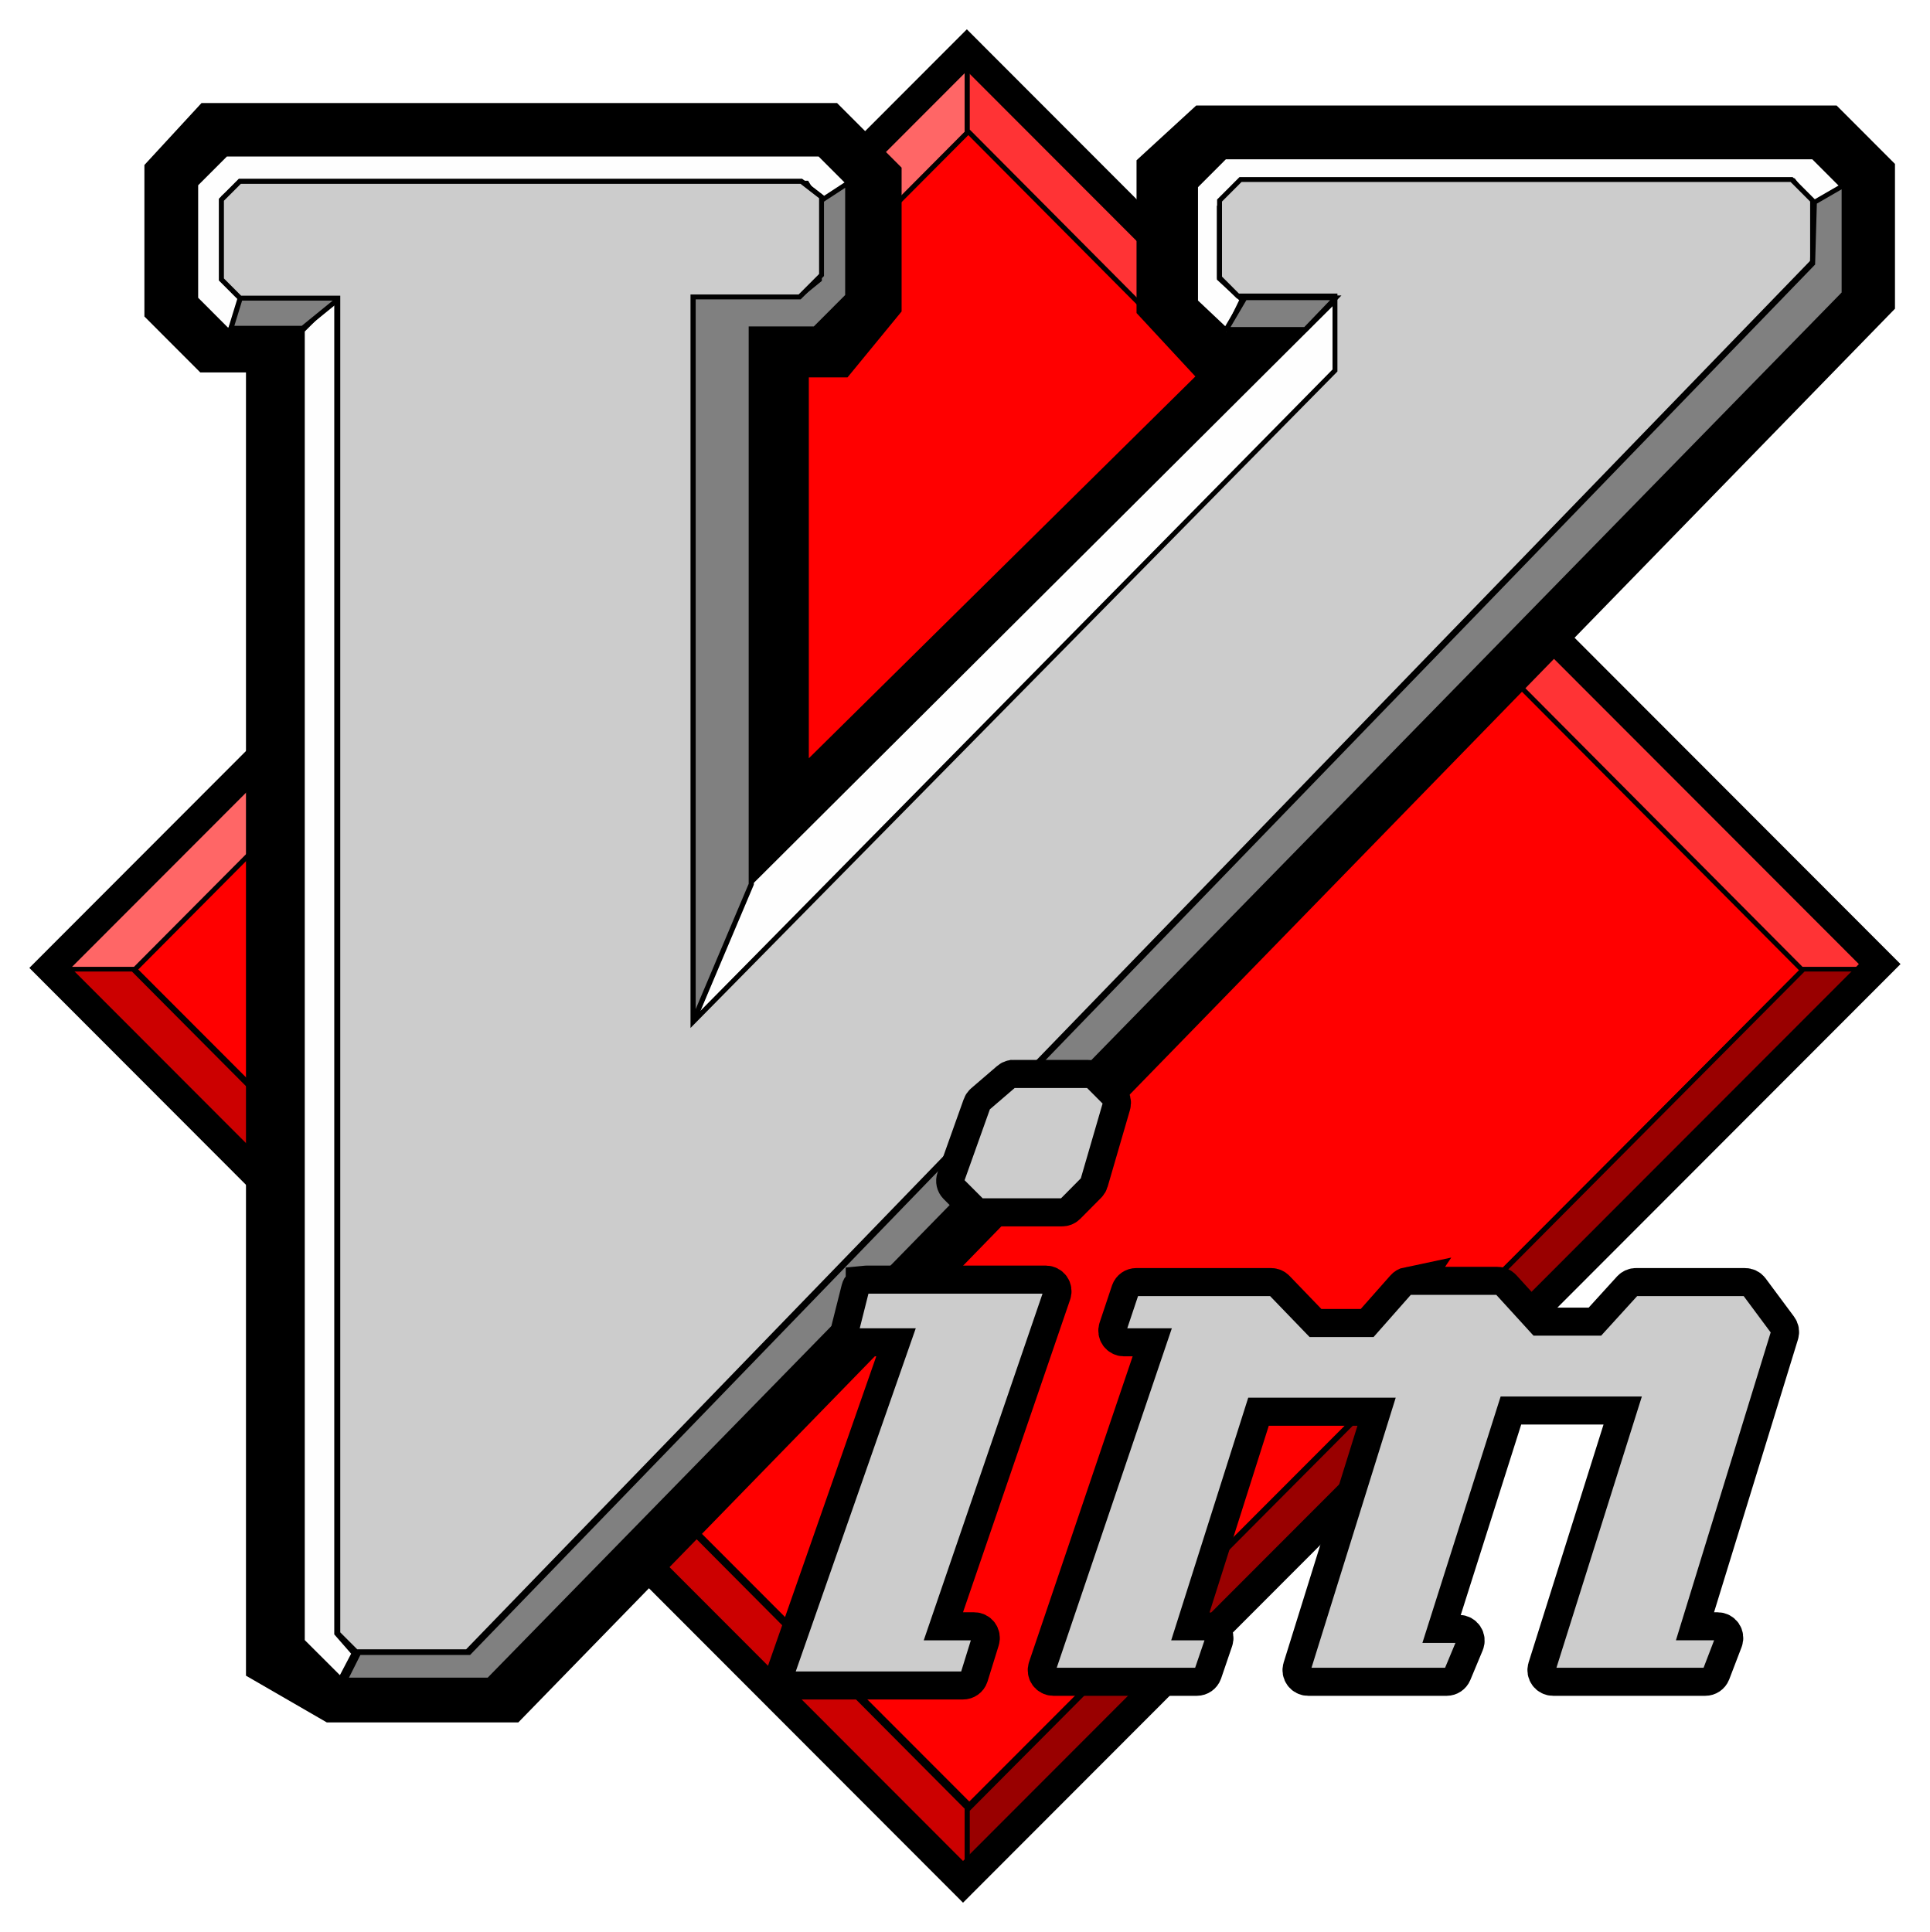
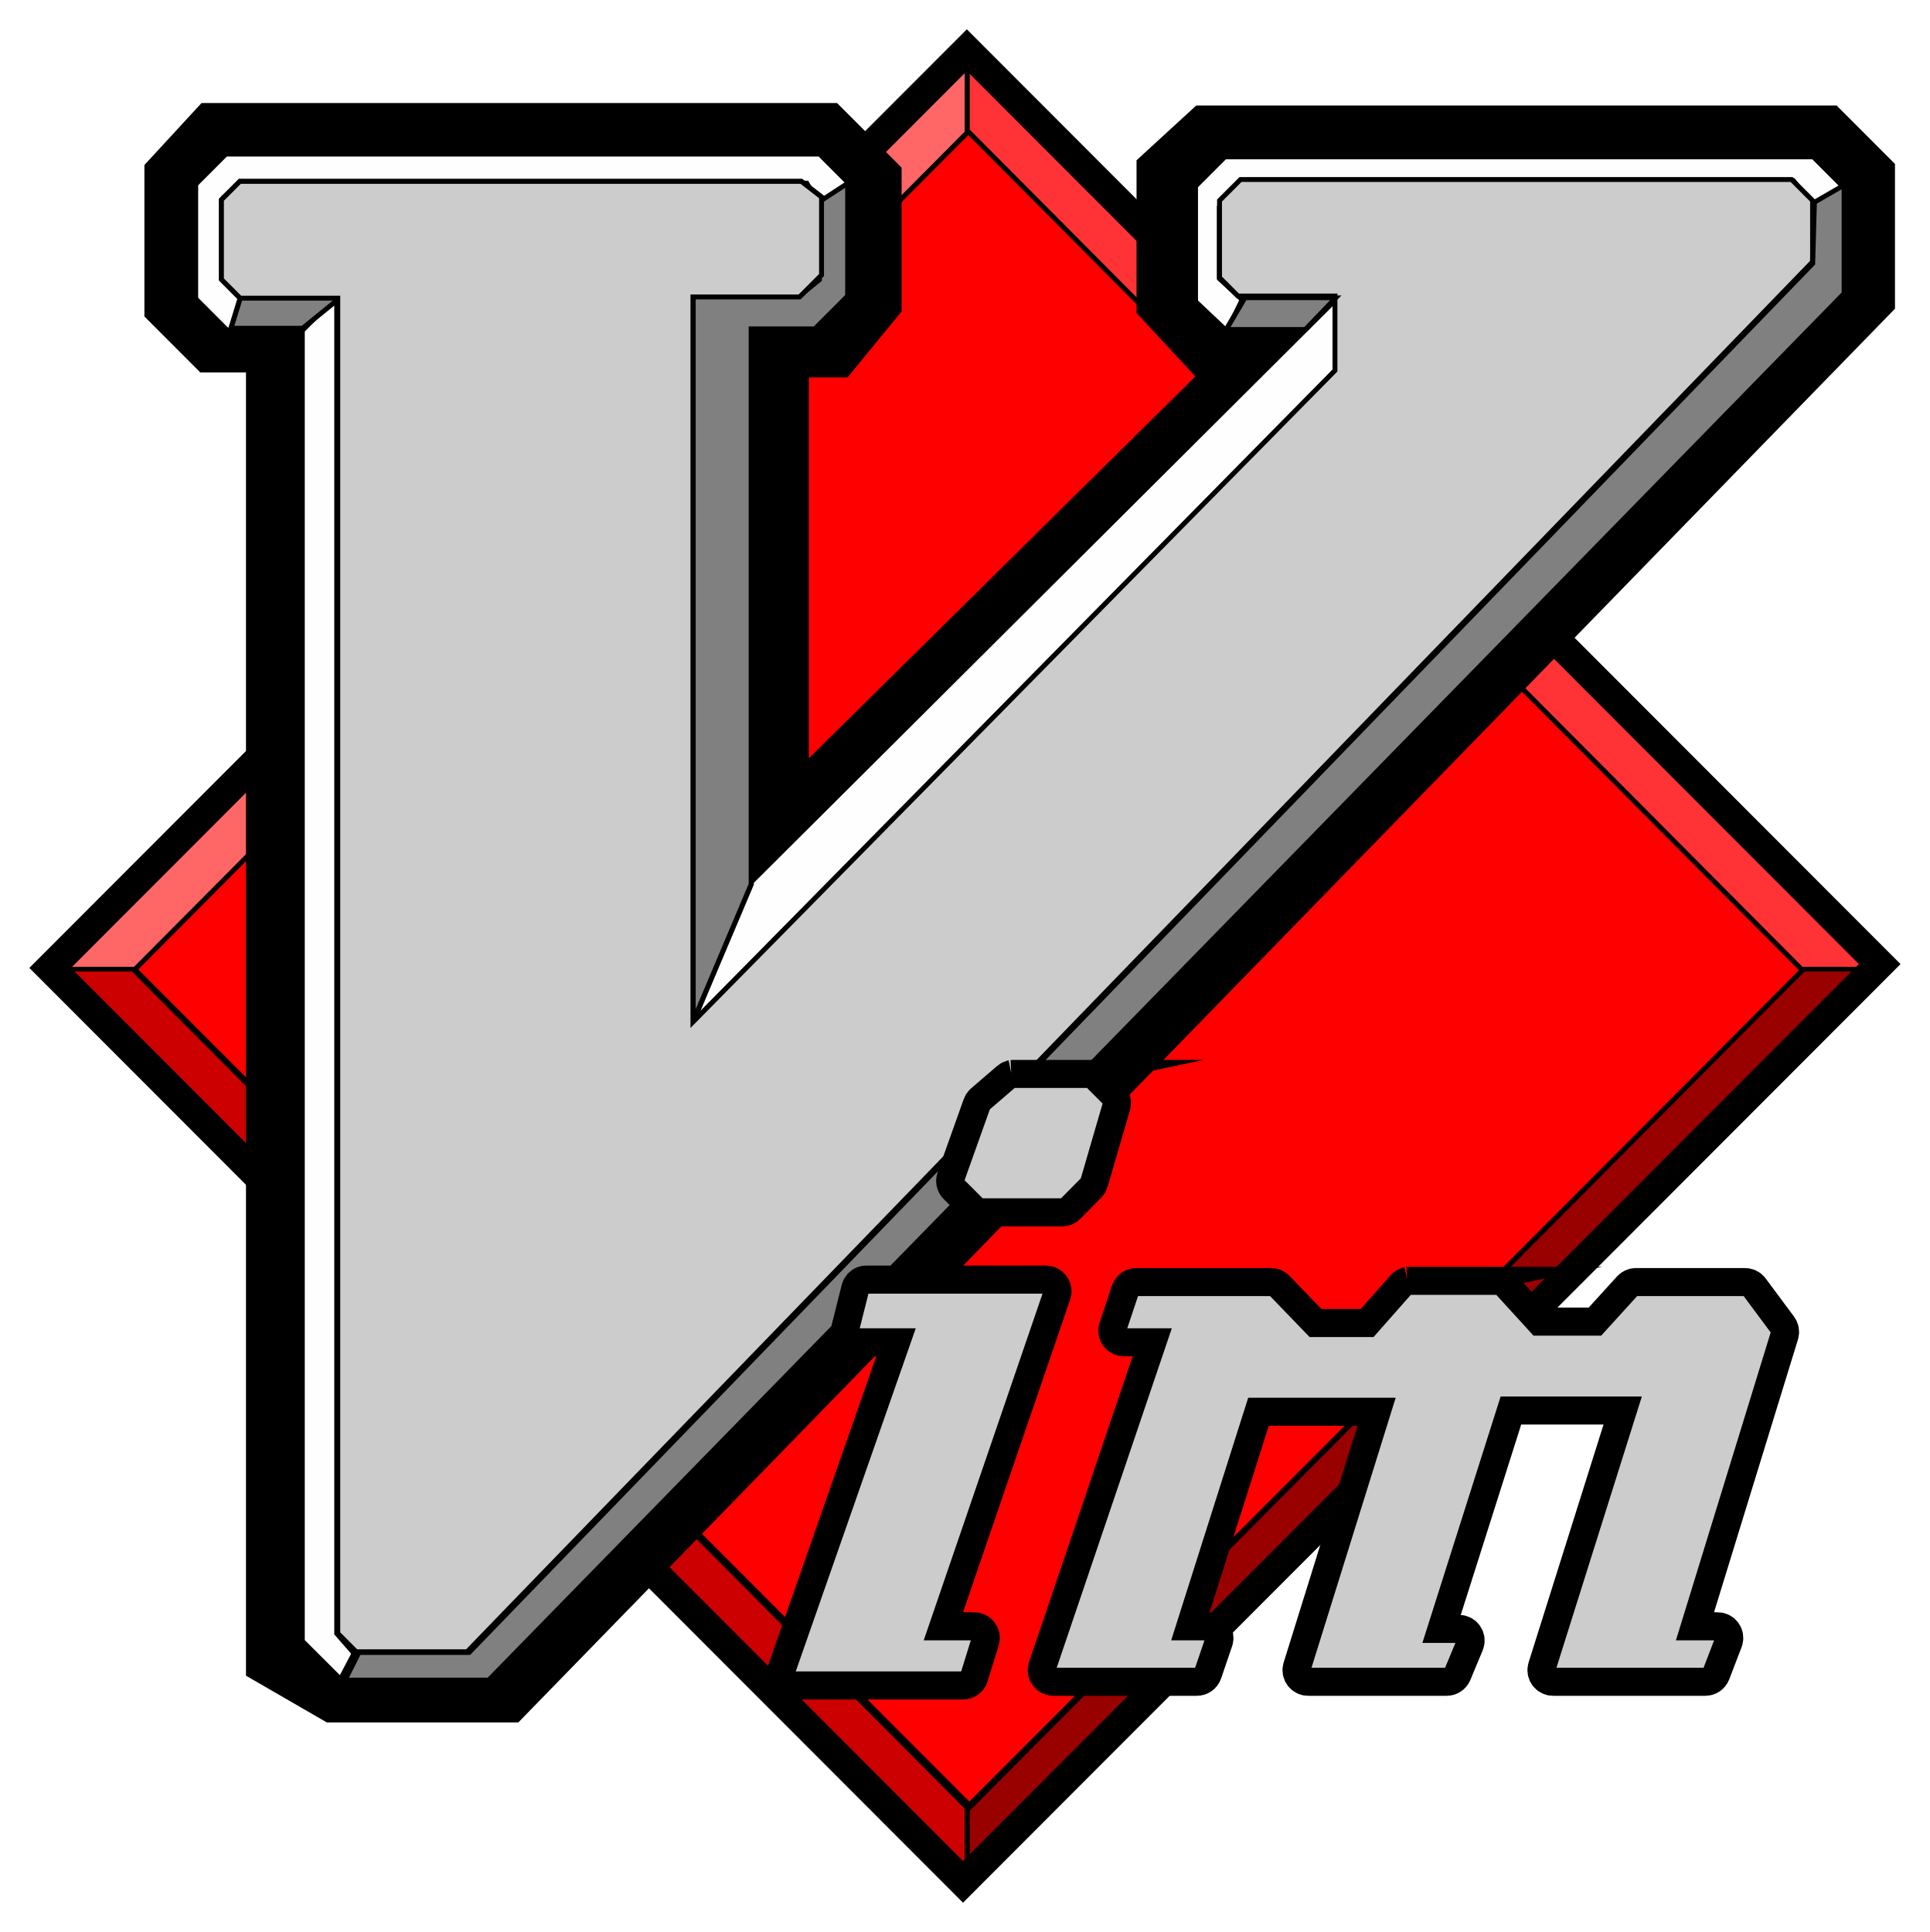
- <svg xmlns="http://www.w3.org/2000/svg" width="544.17" height="544.864" version="1.1" id="svg920">
-   <defs id="defs924" />
-   <g id="layer1" transform="translate(-69.98099,-160.3329)">
-     <g id="g3699" transform="matrix(1.532388,0,0,1.393967,-54.91214,-41.7924)">
-       <path id="path2836" d="M 260.507,170.695 105.984,340.791 259.864,510.178 414.387,340.082 260.507,170.695 z" style="fill:#ff0000;fill-opacity:1;stroke:#000000;stroke-width:0.946px;stroke-linecap:butt;stroke-linejoin:miter;stroke-opacity:1" />
-       <path id="path2838" d="m 259.864,171.404 0,-14.883 -168.044,184.979 14.165,0 153.879,-170.096 z" style="fill:#ff6666;fill-opacity:1;stroke:#000000;stroke-width:0.946px;stroke-linecap:butt;stroke-linejoin:miter;stroke-opacity:1" />
-       <path style="fill:#ff3335;fill-opacity:1;stroke:#000000;stroke-width:0.946px;stroke-linecap:butt;stroke-linejoin:miter;stroke-opacity:1" d="m 259.477,171.404 0,-14.883 168.044,184.979 -14.165,0 -153.879,-170.096 z" id="path2840" />
-       <path style="fill:#cc0000;fill-opacity:1;stroke:#000000;stroke-width:0.946px;stroke-linecap:butt;stroke-linejoin:miter;stroke-opacity:1" d="m 259.864,511.17 0,14.883 -168.044,-184.979 14.165,0 153.879,170.096 z" id="path2842" />
-       <path id="path3650" d="m 122.994,175.306 108.354,0 6.601,7.267 0,22.301 -5.236,7.016 -11.837,0 0,110.754 101.98,-110.754 -16.845,0 -5.918,-7.016 0,-23.554 5.463,-5.513 109.72,0 5.463,6.014 0,22.051 -248.121,280.143 -28.227,0 -8.17,-5.193 0,-267.934 -13.683,0 -5.008,-5.513 0,-23.554 5.463,-6.515 z" style="fill:none;stroke:#000000;stroke-width:18.914;stroke-linecap:butt;stroke-linejoin:miter;stroke-miterlimit:4;stroke-opacity:1;stroke-dasharray:none" />
-       <path id="path2844" d="m 259.477,511.17 0,14.883 168.044,-184.979 -14.165,0 -153.879,170.096 z" style="fill:#990000;fill-opacity:1;stroke:#000000;stroke-width:0.946px;stroke-linecap:butt;stroke-linejoin:miter;stroke-opacity:1" />
-       <path style="fill:none;stroke:#000000;stroke-width:5.674;stroke-linecap:butt;stroke-linejoin:miter;stroke-miterlimit:4;stroke-opacity:1;stroke-dasharray:none" d="M 259.41,155.148 90.734,340.823 258.707,525.725 427.384,340.05 259.41,155.148 z" id="path2846" />
-       <path id="path3640" d="m 232.5,186.642 6.117,-3.544 -6.278,-6.91 -109.293,0 -5.553,6.113 0,23.122 6.157,6.777 2.938,-6.777 -3.863,-4.252 0,-16.301 2.897,-2.835 104.303,0 2.575,4.607 z" style="fill:#fefefe;fill-opacity:1;stroke:#000000;stroke-width:0.946px;stroke-linecap:butt;stroke-linejoin:miter;stroke-opacity:1" />
-       <path transform="matrix(0.901386,0,0,0.9922254,-437.4229,-185.3062)" d="m 828.938,369.5 -4.281,4.281 0,15.719 3.75,3.75 19.812,0 0,15.188 -131.062,132.844 0,-147.844 21.781,0 4.469,-4.469 0,-15.906 -4.125,-3.188 -114.625,0 -3.75,3.75 0,16.25 3.812,3.812 19.938,0 0,272.25 3.75,3.75 22.656,0 274.656,-283.406 0,-12.5 -4.281,-4.281 -112.5,0 z" id="path3632" style="fill:none;stroke:#000000;stroke-width:1px;stroke-linecap:butt;stroke-linejoin:miter;stroke-opacity:1" />
-       <path id="path3646" d="m 143.482,204.874 0,270.621 3.187,4.009 -2.499,5.243 -7.061,-7.749 0,-265.108 z" style="fill:#fefefe;fill-opacity:1;stroke:#000000;stroke-width:0.946px;stroke-linecap:butt;stroke-linejoin:miter;stroke-opacity:1" />
-       <path id="path3644" d="m 125.825,204.874 -1.821,6.515 13.203,0 7.284,-6.515 -18.666,0 z" style="fill:#808080;fill-opacity:1;stroke:#000000;stroke-width:0.946px;stroke-linecap:butt;stroke-linejoin:miter;stroke-opacity:1" />
-       <path id="path3638" d="m 307.186,212.191 2.897,-6.556 -4.185,-4.252 0,-14.529 4.829,-5.316 100.762,0 3.863,5.67 5.473,-4.252 -5.634,-6.201 -108.327,0 -5.392,5.936 0,23.3 5.593,5.803 m -87.543,111.878 -10.523,28.106 118.79,-131.115 0,-15.592 -108.267,118.602 z" style="fill:#fefefe;fill-opacity:1;stroke:#000000;stroke-width:0.946px;stroke-linecap:butt;stroke-linejoin:miter;stroke-opacity:1" />
-       <path id="path3642" d="m 232.259,185.831 5.236,-3.759 0,22.802 -6.032,6.64 -11.723,0 0,112.383 -10.699,27.814 0,-146.837 19.577,0 3.642,-3.257 0,-15.786 z" style="fill:#808080;fill-opacity:1;stroke:#000000;stroke-width:0.946px;stroke-linecap:butt;stroke-linejoin:miter;stroke-opacity:1" />
-       <path transform="matrix(0.901386,0,0,0.9922254,-437.4229,-185.3062)" d="m 828.938,369.5 -4.281,4.281 0,15.719 3.75,3.75 19.812,0 0,15.188 -131.062,132.844 0,-147.844 21.781,0 4.469,-4.469 0,-15.906 -4.125,-3.188 -114.625,0 -3.75,3.75 0,16.25 3.812,3.812 19.938,0 0,272.25 3.75,3.75 22.656,0 274.656,-283.406 0,-12.5 -4.281,-4.281 -112.5,0 z" id="path3622" style="fill:#cccccc;fill-opacity:1;stroke:#000000;stroke-width:1px;stroke-linecap:butt;stroke-linejoin:miter;stroke-opacity:1" />
-       <path id="path3636" d="m 415.353,185.933 5.498,-3.494 0,21.922 -249.391,280.521 -26.477,0 2.53,-5.533 20.281,0 247.237,-281.012 z" style="fill:#808080;fill-opacity:1;stroke:#000000;stroke-width:0.946px;stroke-linecap:butt;stroke-linejoin:miter;stroke-opacity:1" />
-       <path id="path3652" d="m 327.296,205.25 -5.577,6.39 -14.569,0 3.415,-6.39 c 0.114,0 16.731,0 16.731,0 z" style="fill:#808080;fill-opacity:1;stroke:#000000;stroke-width:0.946px;stroke-linecap:butt;stroke-linejoin:miter;stroke-opacity:1" />
-       <g transform="matrix(0.901386,0,0,0.9922254,-92.53029,-192.2379)" id="g3673">
-         <path style="fill:#cccccc;fill-opacity:1;stroke:#000000;stroke-width:8;stroke-linecap:butt;stroke-linejoin:miter;stroke-miterlimit:10;stroke-opacity:1;stroke-dasharray:none" id="path3671" d="m 399.781,560 a 1.233,1.233 0 0 0 -0.562,0.281 l -5.312,4.562 A 1.233,1.233 0 0 0 393.562,565.375 L 388.25,580.25 a 1.233,1.233 0 0 0 0.281,1.281 l 4.062,4.062 a 1.233,1.233 0 0 0 0.875,0.344 l 16.406,0 a 1.233,1.233 0 0 0 0.875,-0.344 l 4.281,-4.312 a 1.233,1.233 0 0 0 0.312,-0.531 l 4.562,-15.656 a 1.233,1.233 0 0 0 -0.312,-1.219 l -3.531,-3.531 A 1.233,1.233 0 0 0 415.188,560 l -15.156,0 a 1.233,1.233 0 0 0 -0.25,0 z m -30.062,41.938 a 1.233,1.233 0 0 0 -0.938,0.906 l -2.031,8.062 a 1.233,1.233 0 0 0 1.188,1.531 l 9.656,0 -23.938,68.344 a 1.233,1.233 0 0 0 1.156,1.625 l 34.844,0 a 1.233,1.233 0 0 0 1.188,-0.844 l 2.281,-7.344 a 1.233,1.233 0 0 0 -1.188,-1.594 l -7.875,0 23.688,-69.062 a 1.233,1.233 0 0 0 -1.156,-1.625 l -36.625,0 a 1.233,1.233 0 0 0 -0.25,0 z m 110.875,0.25 a 1.233,1.233 0 0 0 -0.688,0.406 l -7.25,8.188 -11.531,0 -7.688,-7.969 a 1.233,1.233 0 0 0 -0.875,-0.375 l -27.531,0 A 1.233,1.233 0 0 0 423.875,603.25 l -2.531,7.562 a 1.233,1.233 0 0 0 1.156,1.625 l 7.375,0 -22.938,67.594 a 1.233,1.233 0 0 0 1.156,1.625 l 29.312,0 a 1.233,1.233 0 0 0 1.156,-0.812 l 2.25,-6.594 a 1.233,1.233 0 0 0 -1.156,-1.625 l -5.125,0 14.625,-46.031 26.469,0 -16.688,53.469 a 1.233,1.233 0 0 0 1.188,1.594 l 28.281,0 a 1.233,1.233 0 0 0 1.125,-0.75 l 2.531,-6.062 a 1.233,1.233 0 0 0 -1.125,-1.688 l -5.125,0 14.875,-46.812 25.188,0 -16.938,53.719 a 1.233,1.233 0 0 0 1.188,1.594 l 31.062,0 a 1.233,1.233 0 0 0 1.156,-0.781 l 2.531,-6.594 a 1.233,1.233 0 0 0 -1.156,-1.656 l -6.156,0 18.719,-60.781 a 1.233,1.233 0 0 0 -0.188,-1.125 l -5.812,-7.812 a 1.233,1.233 0 0 0 -1,-0.469 l -22.219,0 a 1.233,1.233 0 0 0 -0.906,0.375 l -7,7.688 -12.25,0 -7.25,-7.938 a 1.233,1.233 0 0 0 -0.906,-0.375 l -17.906,0 a 1.233,1.233 0 0 0 -0.25,0 z" />
-         <path d="m 400.031,561.219 -5.312,4.562 -5.312,14.875 4.062,4.062 16.406,0 4.281,-4.312 4.562,-15.656 -3.531,-3.531 -15.156,0 z m -30.062,41.938 -2.031,8.062 11.375,0 -24.5,69.969 34.844,0 2.281,-7.344 -9.594,0 24.25,-70.688 -36.625,0 z m 110.875,0.25 L 473.25,612 l -12.625,0 -8.062,-8.344 -27.531,0 -2.531,7.562 9.094,0 -23.5,69.219 29.312,0 2.25,-6.594 -6.812,0 15.406,-48.469 29.062,0 -17.188,55.062 28.281,0 2.531,-6.062 -6.812,0 15.656,-49.25 27.781,0 -17.438,55.312 31.062,0 2.531,-6.594 -7.844,0 19.219,-62.375 -5.812,-7.812 -22.219,0 -7.344,8.062 -13.375,0 -7.594,-8.312 -17.906,0 z" id="path3665" style="fill:#cccccc;fill-opacity:1;stroke:#000000;stroke-width:1;stroke-linecap:butt;stroke-linejoin:miter;stroke-miterlimit:10;stroke-opacity:1;stroke-dasharray:none" />
-       </g>
-     </g>
-   </g>
+ <svg xmlns="http://www.w3.org/2000/svg" width="544.17" height="544.864">
+   <path d="M260.507 170.695 105.984 340.791l153.88 169.387 154.523-170.096z" style="fill:red;fill-opacity:1;stroke:#000;stroke-width:.946px;stroke-linecap:butt;stroke-linejoin:miter;stroke-opacity:1" transform="matrix(1.53239 0 0 1.39397 -124.893 -202.125)" />
+   <path d="M259.864 171.404V156.52L91.819 341.5h14.165z" style="fill:#f66;fill-opacity:1;stroke:#000;stroke-width:.946px;stroke-linecap:butt;stroke-linejoin:miter;stroke-opacity:1" transform="matrix(1.53239 0 0 1.39397 -124.893 -202.125)" />
+   <path d="M259.477 171.404V156.52L427.521 341.5h-14.164z" style="fill:#ff3335;fill-opacity:1;stroke:#000;stroke-width:.946px;stroke-linecap:butt;stroke-linejoin:miter;stroke-opacity:1" transform="matrix(1.53239 0 0 1.39397 -124.893 -202.125)" />
+   <path d="M259.864 511.17v14.884L91.819 341.074h14.165z" style="fill:#c00;fill-opacity:1;stroke:#000;stroke-width:.946px;stroke-linecap:butt;stroke-linejoin:miter;stroke-opacity:1" transform="matrix(1.53239 0 0 1.39397 -124.893 -202.125)" />
+   <path d="M122.994 175.306h108.354l6.602 7.267v22.301l-5.236 7.016h-11.837v110.754l101.98-110.754h-16.845l-5.918-7.016V181.32l5.463-5.512h109.72l5.463 6.013v22.05L172.62 484.016h-28.227l-8.17-5.193V210.888h-13.683l-5.008-5.513v-23.554z" style="fill:none;stroke:#000;stroke-width:18.914;stroke-linecap:butt;stroke-linejoin:miter;stroke-miterlimit:4;stroke-opacity:1;stroke-dasharray:none" transform="matrix(1.53239 0 0 1.39397 -124.893 -202.125)" />
+   <path d="M259.477 511.17v14.884l168.044-184.98h-14.164z" style="fill:#900;fill-opacity:1;stroke:#000;stroke-width:.946px;stroke-linecap:butt;stroke-linejoin:miter;stroke-opacity:1" transform="matrix(1.53239 0 0 1.39397 -124.893 -202.125)" />
+   <path d="M259.41 155.148 90.734 340.823l167.973 184.902L427.384 340.05z" style="fill:none;stroke:#000;stroke-width:5.674;stroke-linecap:butt;stroke-linejoin:miter;stroke-miterlimit:4;stroke-opacity:1;stroke-dasharray:none" transform="matrix(1.53239 0 0 1.39397 -124.893 -202.125)" />
+   <path d="m232.5 186.642 6.117-3.544-6.278-6.91H123.046l-5.553 6.113v23.122l6.157 6.777 2.937-6.777-3.863-4.252V184.87l2.897-2.835h104.304z" style="fill:#fefefe;fill-opacity:1;stroke:#000;stroke-width:.946px;stroke-linecap:butt;stroke-linejoin:miter;stroke-opacity:1" transform="matrix(1.53239 0 0 1.39397 -124.893 -202.125)" />
+   <path d="m828.938 369.5-4.282 4.281V389.5l3.75 3.75h19.813v15.188L717.156 541.28V393.438h21.782l4.468-4.47v-15.906l-4.125-3.187H624.656l-3.75 3.75v16.25l3.813 3.813h19.937v272.25l3.75 3.75h22.657L945.719 386.28v-12.5l-4.282-4.281z" style="fill:none;stroke:#000;stroke-width:1px;stroke-linecap:butt;stroke-linejoin:miter;stroke-opacity:1" transform="matrix(1.38127 0 0 1.38313 -795.195 -460.436)" />
+   <path d="M143.482 204.874v270.621l3.186 4.01-2.499 5.242-7.061-7.749V211.89z" style="fill:#fefefe;fill-opacity:1;stroke:#000;stroke-width:.946px;stroke-linecap:butt;stroke-linejoin:miter;stroke-opacity:1" transform="matrix(1.53239 0 0 1.39397 -124.893 -202.125)" />
+   <path d="m125.825 204.874-1.822 6.515h13.203l7.285-6.515z" style="fill:gray;fill-opacity:1;stroke:#000;stroke-width:.946px;stroke-linecap:butt;stroke-linejoin:miter;stroke-opacity:1" transform="matrix(1.53239 0 0 1.39397 -124.893 -202.125)" />
+   <path d="m307.186 212.191 2.898-6.555-4.185-4.253v-14.529l4.829-5.315H411.49l3.863 5.67 5.472-4.253-5.633-6.201H306.864l-5.392 5.935v23.3l5.594 5.803M219.523 323.67 209 351.776l118.79-131.115v-15.592z" style="fill:#fefefe;fill-opacity:1;stroke:#000;stroke-width:.946px;stroke-linecap:butt;stroke-linejoin:miter;stroke-opacity:1" transform="matrix(1.53239 0 0 1.39397 -124.893 -202.125)" />
+   <path d="m232.259 185.83 5.236-3.758v22.802l-6.033 6.64H219.74v112.383l-10.699 27.814V204.874h19.577l3.642-3.257z" style="fill:gray;fill-opacity:1;stroke:#000;stroke-width:.946px;stroke-linecap:butt;stroke-linejoin:miter;stroke-opacity:1" transform="matrix(1.53239 0 0 1.39397 -124.893 -202.125)" />
+   <path d="m828.938 369.5-4.282 4.281V389.5l3.75 3.75h19.813v15.188L717.156 541.28V393.438h21.782l4.468-4.47v-15.906l-4.125-3.187H624.656l-3.75 3.75v16.25l3.813 3.813h19.937v272.25l3.75 3.75h22.657L945.719 386.28v-12.5l-4.282-4.281z" style="fill:#ccc;fill-opacity:1;stroke:#000;stroke-width:1px;stroke-linecap:butt;stroke-linejoin:miter;stroke-opacity:1" transform="matrix(1.38127 0 0 1.38313 -795.195 -460.436)" />
+   <path d="m415.353 185.933 5.498-3.495v21.922L171.461 484.88h-26.478l2.53-5.533h20.28l247.238-281.012zM327.296 205.25l-5.577 6.39h-14.568l3.414-6.39z" style="fill:gray;fill-opacity:1;stroke:#000;stroke-width:.946px;stroke-linecap:butt;stroke-linejoin:miter;stroke-opacity:1" transform="matrix(1.53239 0 0 1.39397 -124.893 -202.125)" />
+   <path d="M399.781 560a1.23 1.23 0 0 0-.562.281l-5.313 4.563a1.23 1.23 0 0 0-.344.531l-5.312 14.875a1.23 1.23 0 0 0 .281 1.281l4.063 4.063a1.23 1.23 0 0 0 .875.343h16.406a1.23 1.23 0 0 0 .875-.343l4.281-4.313a1.23 1.23 0 0 0 .313-.531l4.562-15.656a1.23 1.23 0 0 0-.312-1.219l-3.531-3.531a1.23 1.23 0 0 0-.875-.344H400.03a1.2 1.2 0 0 0-.25 0zm-30.062 41.938a1.23 1.23 0 0 0-.938.906l-2.031 8.062a1.233 1.233 0 0 0 1.188 1.532h9.656l-23.938 68.343a1.233 1.233 0 0 0 1.156 1.625h34.844a1.23 1.23 0 0 0 1.188-.843l2.281-7.344a1.233 1.233 0 0 0-1.187-1.594h-7.875l23.687-69.062a1.233 1.233 0 0 0-1.156-1.625h-36.625a1.2 1.2 0 0 0-.25 0zm110.875.25a1.23 1.23 0 0 0-.688.406l-7.25 8.187h-11.531l-7.687-7.968a1.23 1.23 0 0 0-.875-.375H425.03a1.23 1.23 0 0 0-1.156.812l-2.531 7.563a1.233 1.233 0 0 0 1.156 1.625h7.375l-22.937 67.593a1.233 1.233 0 0 0 1.156 1.625h29.312a1.23 1.23 0 0 0 1.156-.812l2.25-6.594a1.233 1.233 0 0 0-1.156-1.625h-5.125l14.625-46.031h26.469l-16.687 53.468a1.233 1.233 0 0 0 1.187 1.594h28.281a1.23 1.23 0 0 0 1.125-.75l2.531-6.062a1.233 1.233 0 0 0-1.125-1.688h-5.125l14.875-46.812h25.188l-16.937 53.718a1.233 1.233 0 0 0 1.187 1.594h31.063a1.23 1.23 0 0 0 1.156-.781l2.531-6.594a1.233 1.233 0 0 0-1.156-1.656h-6.157l18.72-60.781a1.23 1.23 0 0 0-.188-1.125l-5.813-7.813a1.23 1.23 0 0 0-1-.468h-22.218a1.23 1.23 0 0 0-.907.375l-7 7.687h-12.25l-7.25-7.937a1.23 1.23 0 0 0-.906-.375h-17.906a1.2 1.2 0 0 0-.25 0z" style="fill:#ccc;fill-opacity:1;stroke:#000;stroke-width:8;stroke-linecap:butt;stroke-linejoin:miter;stroke-miterlimit:10;stroke-opacity:1;stroke-dasharray:none" transform="matrix(1.38127 0 0 1.38313 -266.685 -470.099)" />
+   <path d="m400.031 561.219-5.312 4.562-5.313 14.875 4.063 4.063h16.406l4.281-4.313 4.563-15.656-3.531-3.531zm-30.062 41.937-2.031 8.063h11.375l-24.5 69.968h34.843l2.281-7.343h-9.593l24.25-70.688zm110.875.25L473.25 612h-12.625l-8.062-8.344H425.03l-2.531 7.563h9.094l-23.5 69.218h29.312l2.25-6.593h-6.812l15.406-48.469h29.063l-17.188 55.063h28.281l2.531-6.063h-6.812l15.656-49.25h27.781l-17.437 55.313h31.063l2.53-6.594h-7.843l19.219-62.375-5.813-7.813h-22.218l-7.344 8.063h-13.375l-7.594-8.313z" style="fill:#ccc;fill-opacity:1;stroke:#000;stroke-width:1;stroke-linecap:butt;stroke-linejoin:miter;stroke-miterlimit:10;stroke-opacity:1;stroke-dasharray:none" transform="matrix(1.38127 0 0 1.38313 -266.685 -470.099)" />
</svg>
